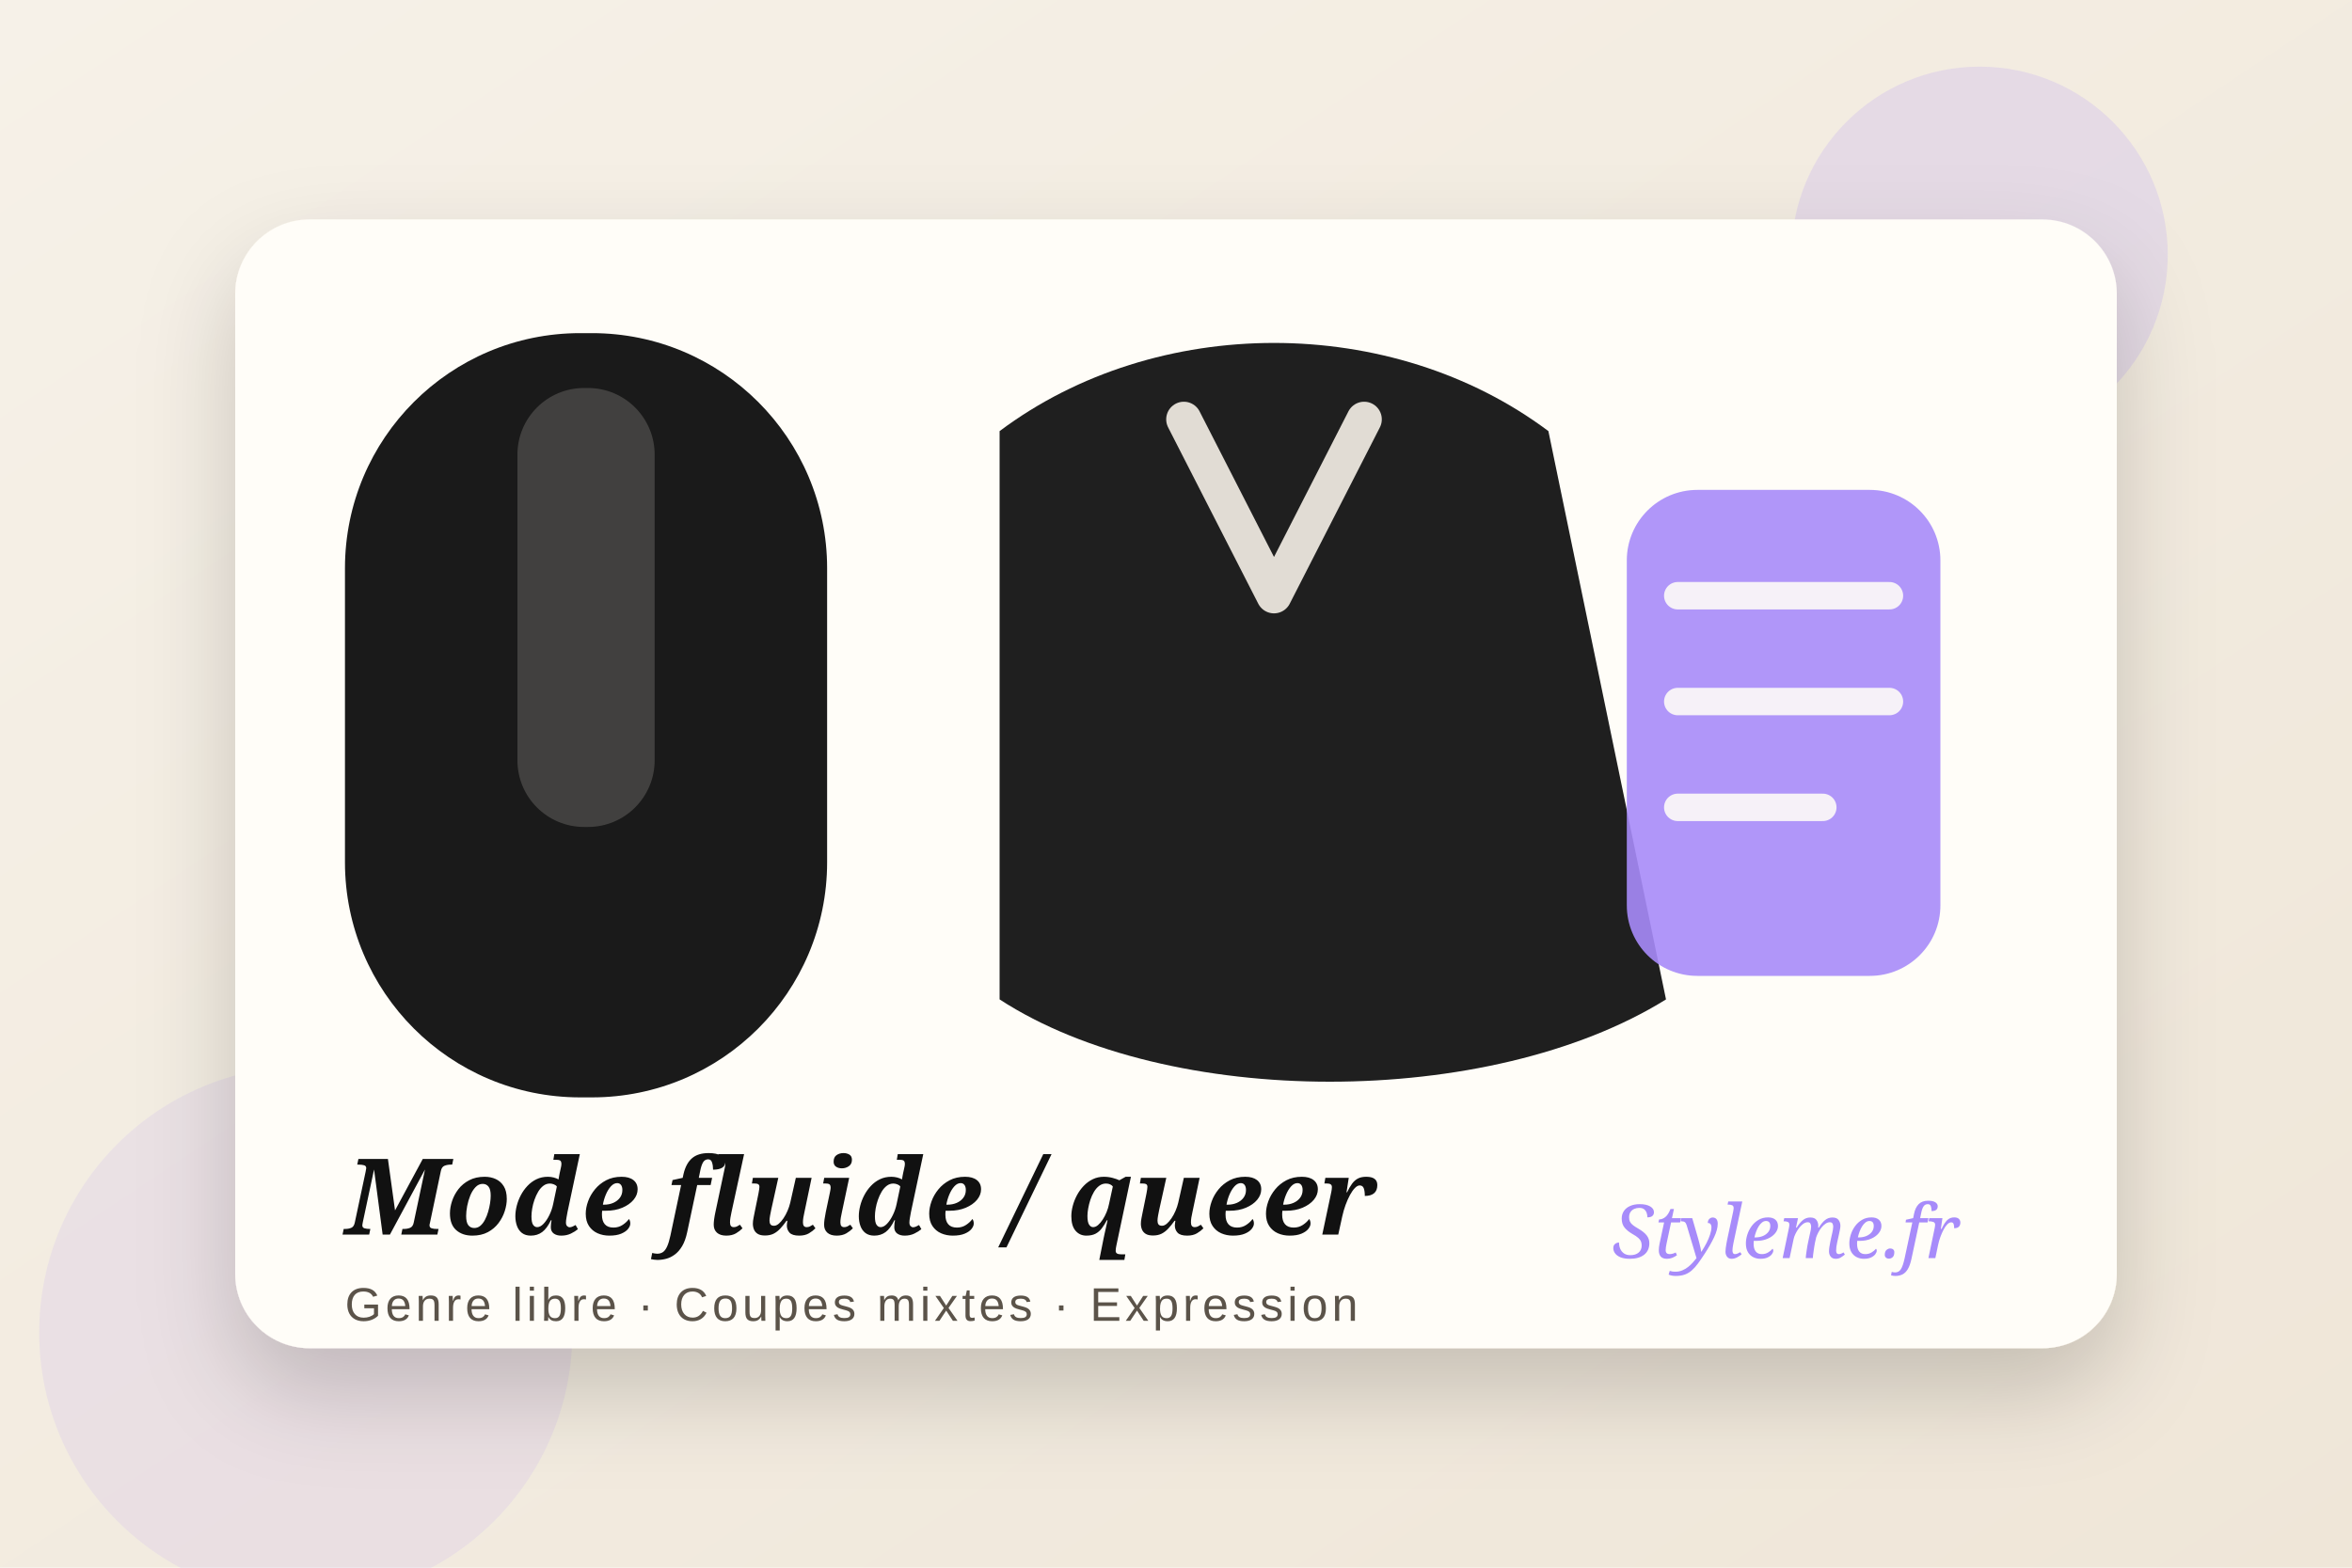
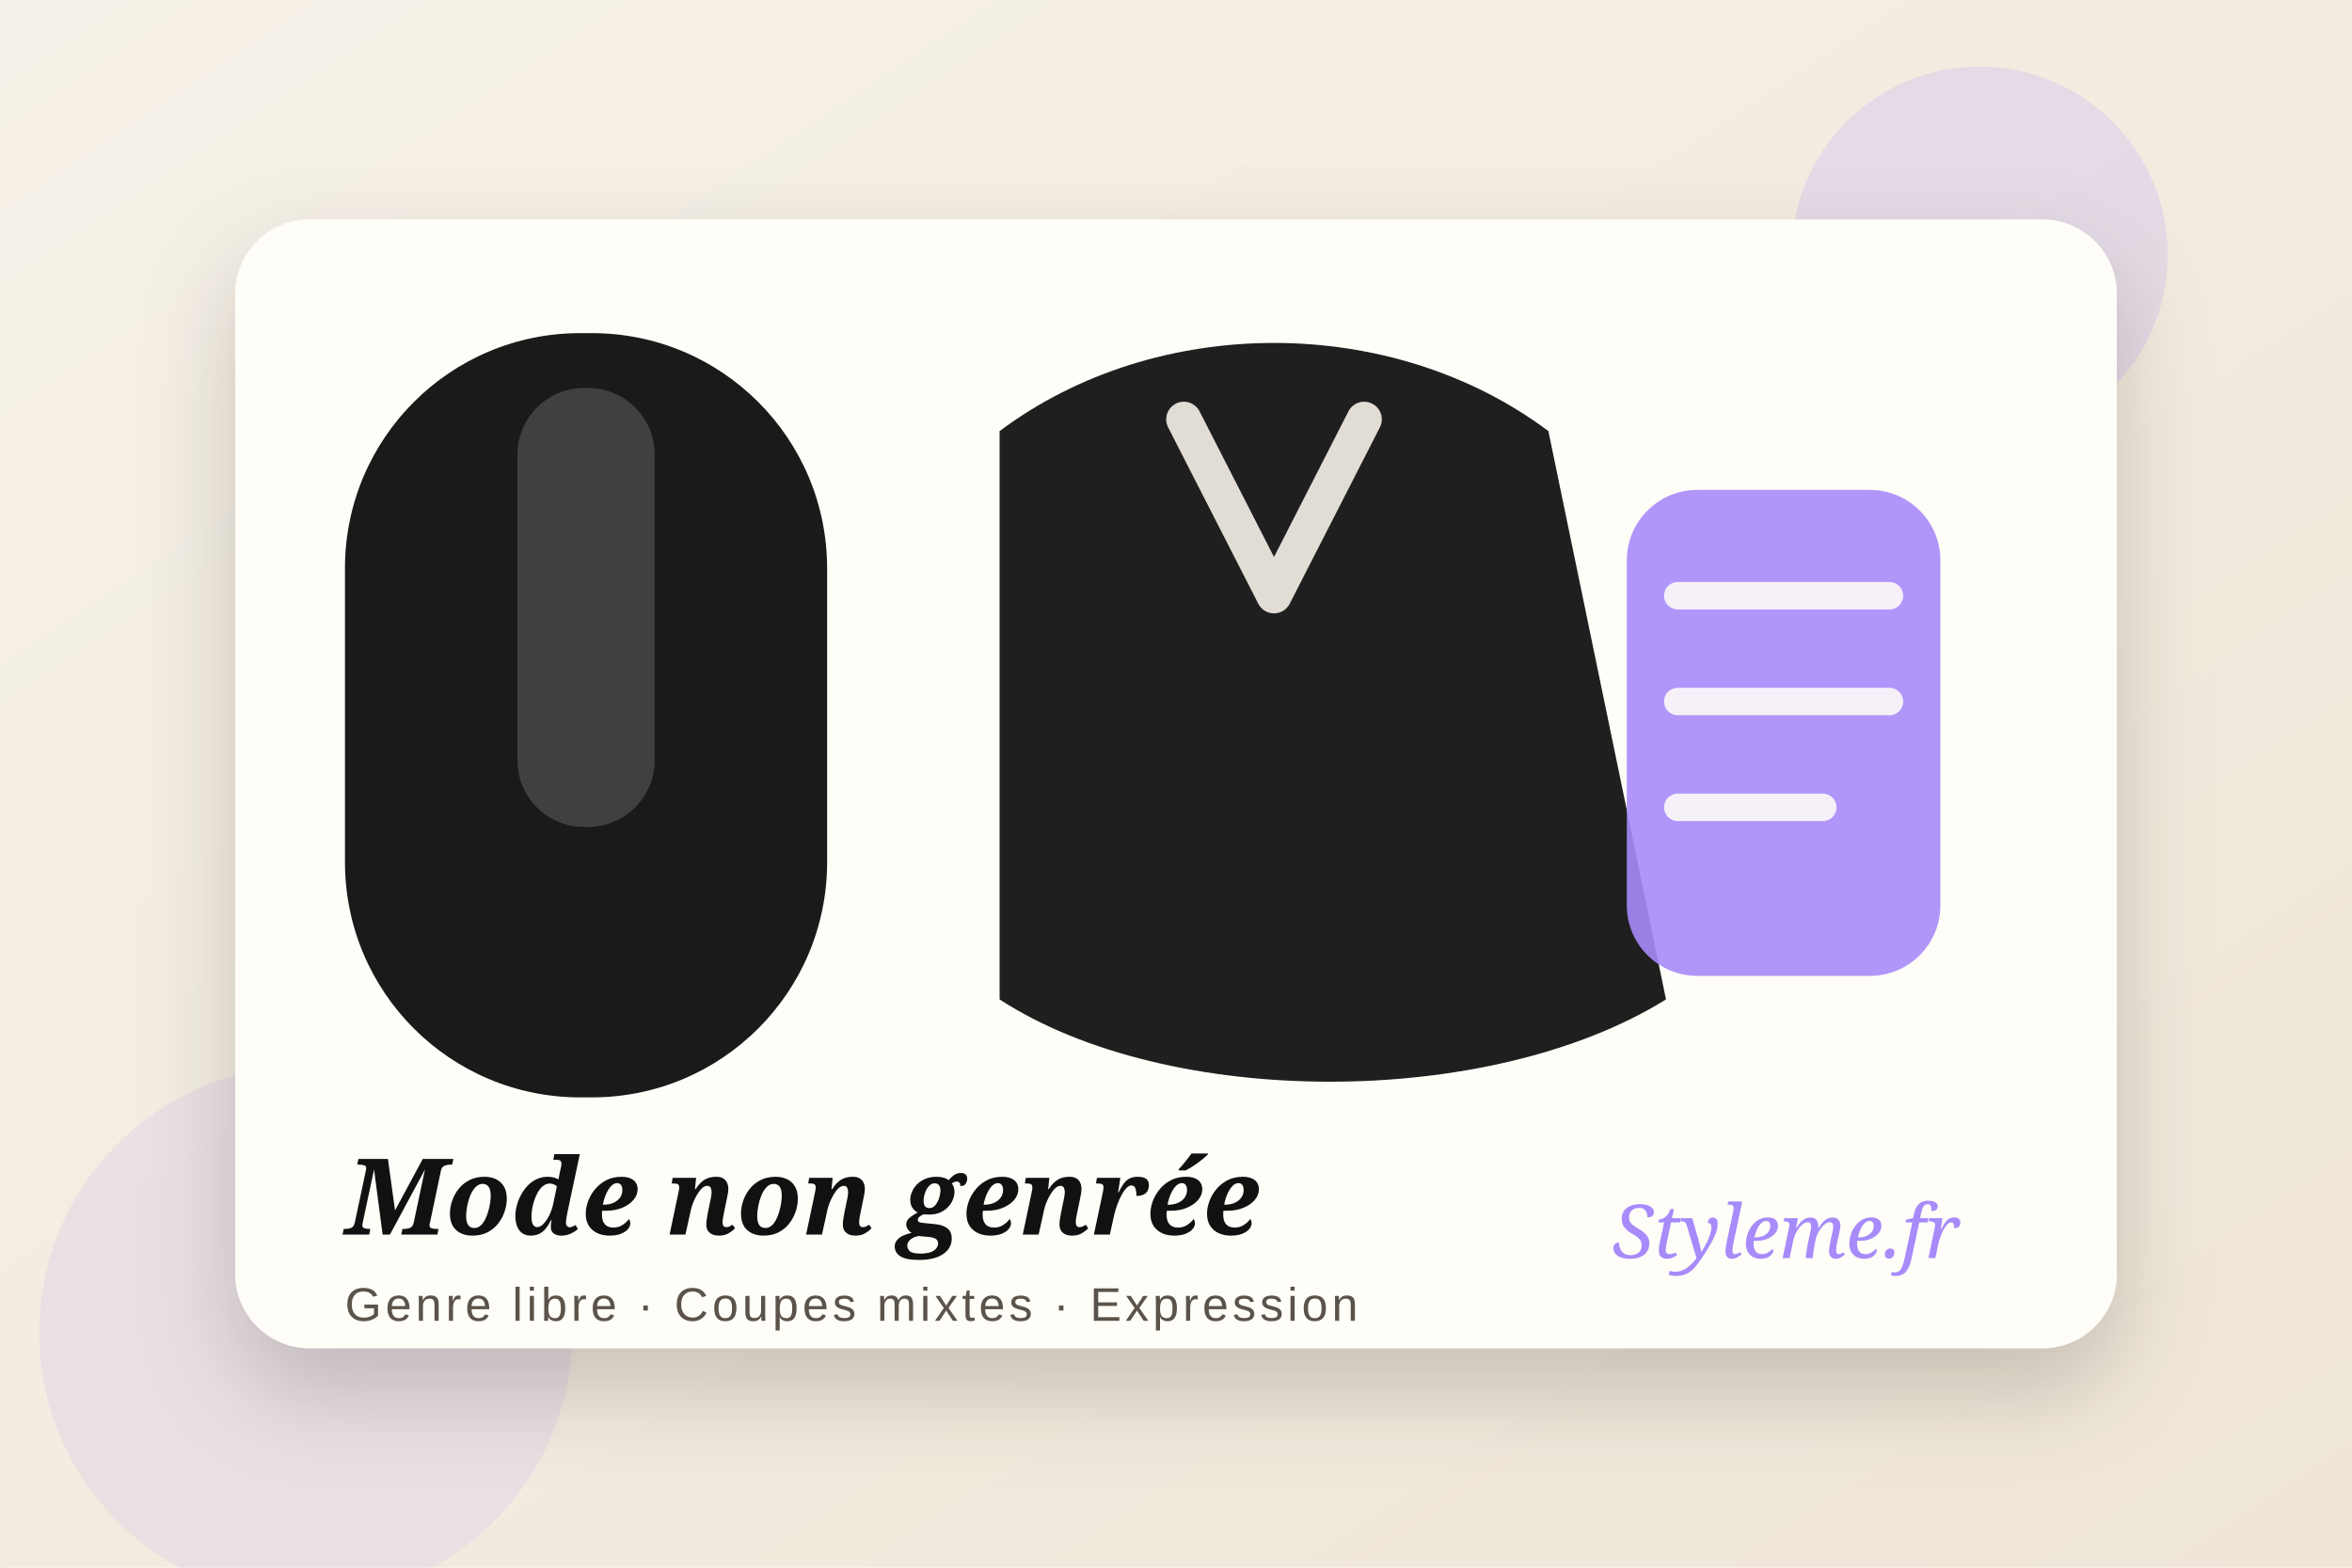
<svg xmlns="http://www.w3.org/2000/svg" width="1200" height="800" viewBox="0 0 1200 800" role="img" aria-labelledby="title desc">
  <defs>
    <linearGradient id="bg" x1="0" y1="0" x2="1" y2="1">
      <stop offset="0" stop-color="#F6F1E8" />
      <stop offset="1" stop-color="#EFE6D8" />
    </linearGradient>
    <filter id="shadow" x="-20%" y="-20%" width="140%" height="140%">
      <feDropShadow dx="0" dy="22" stdDeviation="24" flood-color="#0A0A0A" flood-opacity="0.18" />
    </filter>
  </defs>
  <rect width="1200" height="800" fill="url(#bg)" />
  <circle cx="1010" cy="130" r="96" fill="#A78BFA" opacity="0.18" />
  <circle cx="156" cy="680" r="136" fill="#A78BFA" opacity="0.12" />
  <rect x="120" y="112" width="960" height="576" rx="38" fill="#FFFDF8" filter="url(#shadow)" />
  <rect x="176" y="170" width="246" height="390" rx="120" fill="#111111" opacity="0.96" />
  <rect x="264" y="198" width="70" height="224" rx="34" fill="#F6F1E8" opacity="0.18" />
  <path d="M510 220 C590 160, 710 160, 790 220 L850 510 C760 566, 596 566, 510 510 Z" fill="#111111" opacity="0.94" />
  <path d="M604 214 L650 304 L696 214" fill="none" stroke="#F6F1E8" stroke-width="18" stroke-linecap="round" stroke-linejoin="round" opacity="0.9" />
  <rect x="830" y="250" width="160" height="248" rx="36" fill="#A78BFA" opacity="0.9" />
  <path d="M856 304 H964 M856 358 H964 M856 412 H930" stroke="#FFFDF8" stroke-width="14" stroke-linecap="round" opacity="0.88" />
-   <text x="176" y="630" fill="#111111" font-family="Georgia, serif" font-size="54" font-style="italic" font-weight="700">Mode fluide / queer</text>
+   <text x="176" y="630" fill="#111111" font-family="Georgia, serif" font-size="54" font-style="italic" font-weight="700">Mode non genrée</text>
  <text x="176" y="674" fill="#5B5349" font-family="Arial, sans-serif" font-size="24" letter-spacing="2">Genre libre · Coupes mixtes · Expression</text>
  <text x="1000" y="642" text-anchor="end" fill="#A78BFA" font-family="Georgia, serif" font-size="38" font-style="italic">Styleme.fr</text>
</svg>
